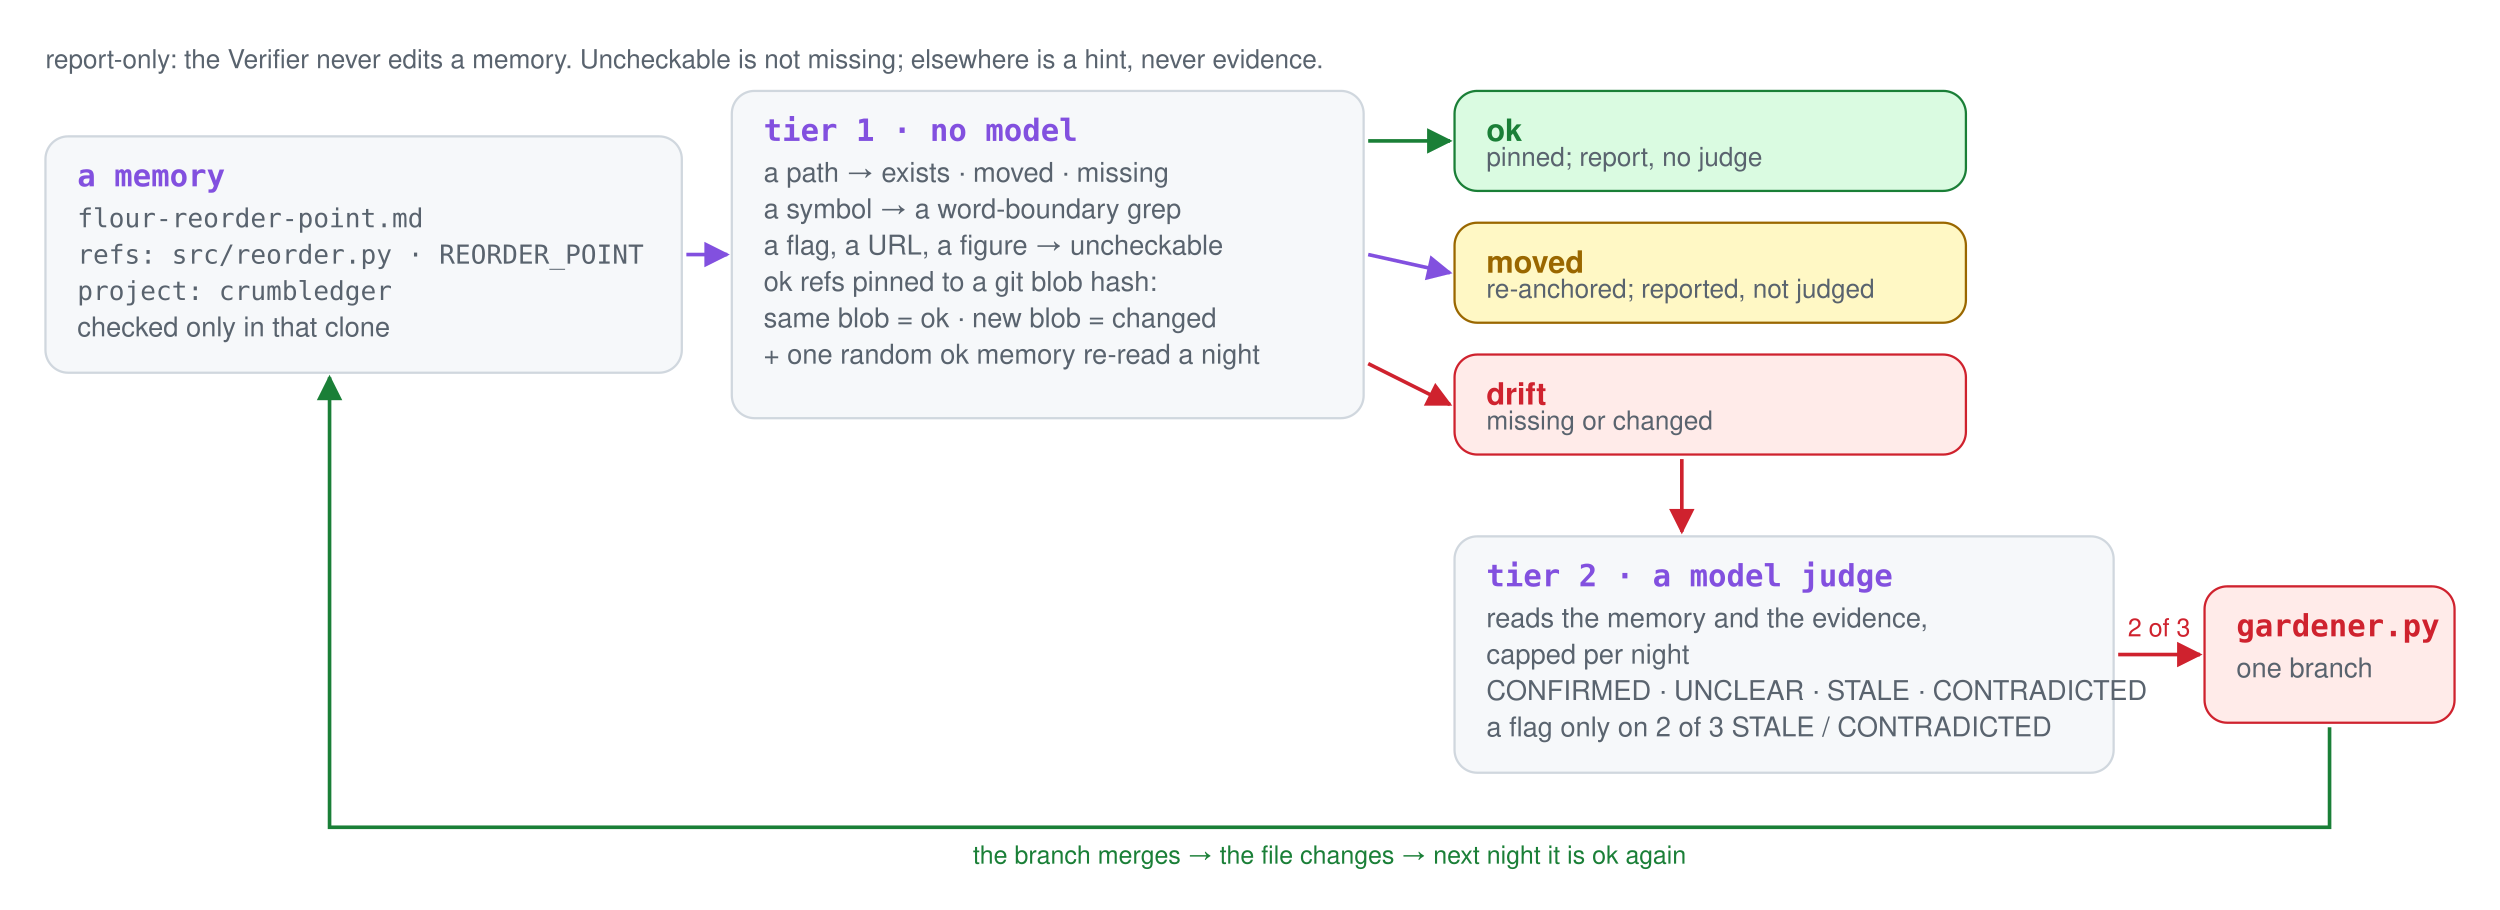
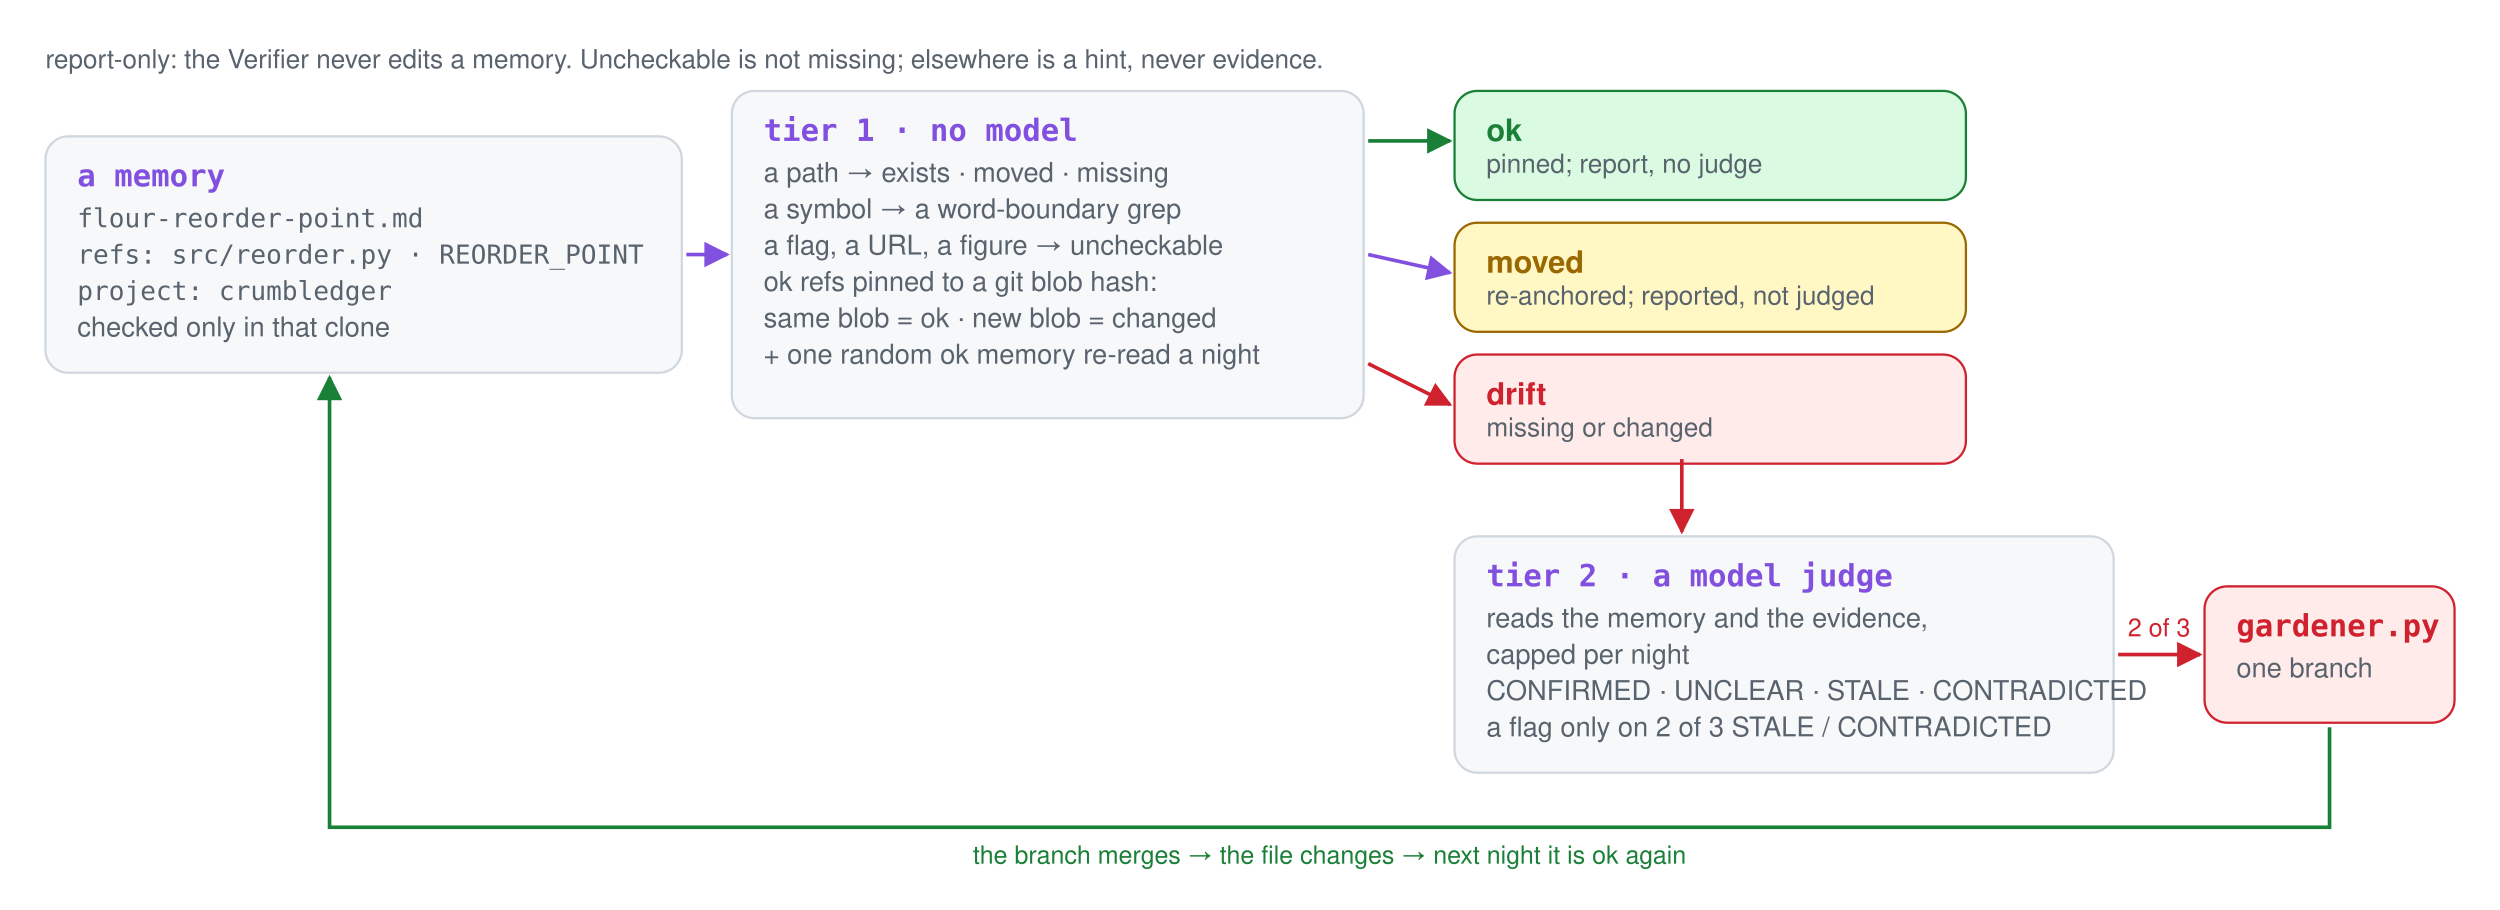
<svg xmlns="http://www.w3.org/2000/svg" width="1100" height="400" viewBox="0 0 1100 400" role="img" aria-label="The Verifier: tier 1 checks every reference with no model and pins ok references to a blob hash; moved references are re-anchored and reported, not judged; missing or changed references go to a model judge, and only a 2-of-3 STALE or CONTRADICTED verdict sends the memory to the Gardener's branch, whose merge makes it ok again.">
  <style>text{font-family:-apple-system,BlinkMacSystemFont,"Segoe UI",Helvetica,Arial,sans-serif}.m{font-family:ui-monospace,SFMono-Regular,Menlo,Consolas,monospace}</style>
  <defs>
    <marker id="a" viewBox="0 0 10 10" refX="9" refY="5" markerWidth="7" markerHeight="7" orient="auto-start-reverse">
      <path d="M0 0 L10 5 L0 10 z" fill="#8250df" />
    </marker>
    <marker id="g" viewBox="0 0 10 10" refX="9" refY="5" markerWidth="7" markerHeight="7" orient="auto-start-reverse">
      <path d="M0 0 L10 5 L0 10 z" fill="#1a7f37" />
    </marker>
    <marker id="r" viewBox="0 0 10 10" refX="9" refY="5" markerWidth="7" markerHeight="7" orient="auto-start-reverse">
      <path d="M0 0 L10 5 L0 10 z" fill="#cf222e" />
    </marker>
  </defs>
  <rect x="20" y="60" width="280" height="104" rx="10" fill="#f6f8fa" stroke="#d0d7de" />
  <text x="34" y="82" class="m" font-size="13.5" font-weight="600" fill="#8250df">a memory</text>
  <text x="34" y="100" class="m" font-size="11.5" fill="#59636e">flour-reorder-point.md</text>
  <text x="34" y="116" class="m" font-size="11.5" fill="#59636e">refs: src/reorder.py · REORDER_POINT</text>
  <text x="34" y="132" class="m" font-size="11.5" fill="#59636e">project: crumbledger</text>
  <text x="34" y="148" font-size="12" fill="#59636e">checked only in that clone</text>
  <rect x="322" y="40" width="278" height="144" rx="10" fill="#f6f8fa" stroke="#d0d7de" />
  <text x="336" y="62" class="m" font-size="13.5" font-weight="600" fill="#8250df">tier 1 · no model</text>
  <text x="336" y="80" font-size="12" fill="#59636e">a path → exists · moved · missing</text>
  <text x="336" y="96" font-size="12" fill="#59636e">a symbol → a word-boundary grep</text>
  <text x="336" y="112" font-size="12" fill="#59636e">a flag, a URL, a figure → uncheckable</text>
  <text x="336" y="128" font-size="12" fill="#59636e">ok refs pinned to a git blob hash:</text>
  <text x="336" y="144" font-size="12" fill="#59636e">same blob = ok · new blob = changed</text>
  <text x="336" y="160" font-size="12" fill="#59636e">+ one random ok memory re-read a night</text>
-   <rect x="640" y="40" width="225" height="44" rx="10" fill="#dafbe1" stroke="#1a7f37" />
+   <rect x="640" y="40" width="225" height="48" rx="10" fill="#dafbe1" stroke="#1a7f37" />
  <text x="654" y="62" font-size="13.5" font-weight="600" fill="#1a7f37">ok</text>
-   <text x="654" y="73" font-size="11.5" fill="#59636e" text-anchor="start">pinned; report, no judge</text>
-   <rect x="640" y="98" width="225" height="44" rx="10" fill="#fff8c5" stroke="#9a6700" />
+   <text x="654" y="76" font-size="11.5" fill="#59636e" text-anchor="start">pinned; report, no judge</text>
+   <rect x="640" y="98" width="225" height="48" rx="10" fill="#fff8c5" stroke="#9a6700" />
  <text x="654" y="120" font-size="13.5" font-weight="600" fill="#9a6700">moved</text>
-   <text x="654" y="131" font-size="11.5" fill="#59636e" text-anchor="start">re-anchored; reported, not judged</text>
-   <rect x="640" y="156" width="225" height="44" rx="10" fill="#ffebe9" stroke="#cf222e" />
+   <text x="654" y="134" font-size="11.5" fill="#59636e" text-anchor="start">re-anchored; reported, not judged</text>
+   <rect x="640" y="156" width="225" height="48" rx="10" fill="#ffebe9" stroke="#cf222e" />
  <text x="654" y="178" font-size="13.5" font-weight="600" fill="#cf222e">drift</text>
-   <text x="654" y="189" font-size="11.5" fill="#59636e" text-anchor="start">missing or changed</text>
+   <text x="654" y="192" font-size="11.5" fill="#59636e" text-anchor="start">missing or changed</text>
  <rect x="640" y="236" width="290" height="104" rx="10" fill="#f6f8fa" stroke="#d0d7de" />
  <text x="654" y="258" class="m" font-size="13.5" font-weight="600" fill="#8250df">tier 2 · a model judge</text>
  <text x="654" y="276" font-size="12" fill="#59636e">reads the memory and the evidence,</text>
  <text x="654" y="292" font-size="12" fill="#59636e">capped per night</text>
  <text x="654" y="308" font-size="12" fill="#59636e">CONFIRMED · UNCLEAR · STALE · CONTRADICTED</text>
  <text x="654" y="324" font-size="12" fill="#59636e">a flag only on 2 of 3 STALE / CONTRADICTED</text>
  <rect x="970" y="258" width="110" height="60" rx="10" fill="#ffebe9" stroke="#cf222e" />
  <text x="984" y="280" class="m" font-size="13.5" font-weight="600" fill="#cf222e">gardener.py</text>
  <text x="984" y="298" font-size="12" fill="#59636e">one branch</text>
  <path d="M302 112 L320 112" fill="none" stroke="#8250df" stroke-width="1.6" marker-end="url(#a)" />
  <path d="M602 62 L638 62" fill="none" stroke="#1a7f37" stroke-width="1.6" marker-end="url(#g)" />
  <path d="M602 112 L638 120" fill="none" stroke="#8250df" stroke-width="1.6" marker-end="url(#a)" />
  <path d="M602 160 L638 178" fill="none" stroke="#cf222e" stroke-width="1.6" marker-end="url(#r)" />
  <path d="M740 202 L740 234" fill="none" stroke="#cf222e" stroke-width="1.6" marker-end="url(#r)" />
  <path d="M932 288 L968 288" fill="none" stroke="#cf222e" stroke-width="1.6" marker-end="url(#r)" />
  <text x="950" y="280" font-size="11" fill="#cf222e" text-anchor="middle">2 of 3</text>
  <path d="M1025 320 L1025 364 L145 364 L145 166" fill="none" stroke="#1a7f37" stroke-width="1.6" marker-end="url(#g)" />
  <text x="585" y="380" font-size="11" fill="#1a7f37" text-anchor="middle">the branch merges → the file changes → next night it is ok again</text>
  <text x="20" y="30" font-size="11.5" fill="#59636e" text-anchor="start">report-only: the Verifier never edits a memory. Uncheckable is not missing; elsewhere is a hint, never evidence.</text>
</svg>
